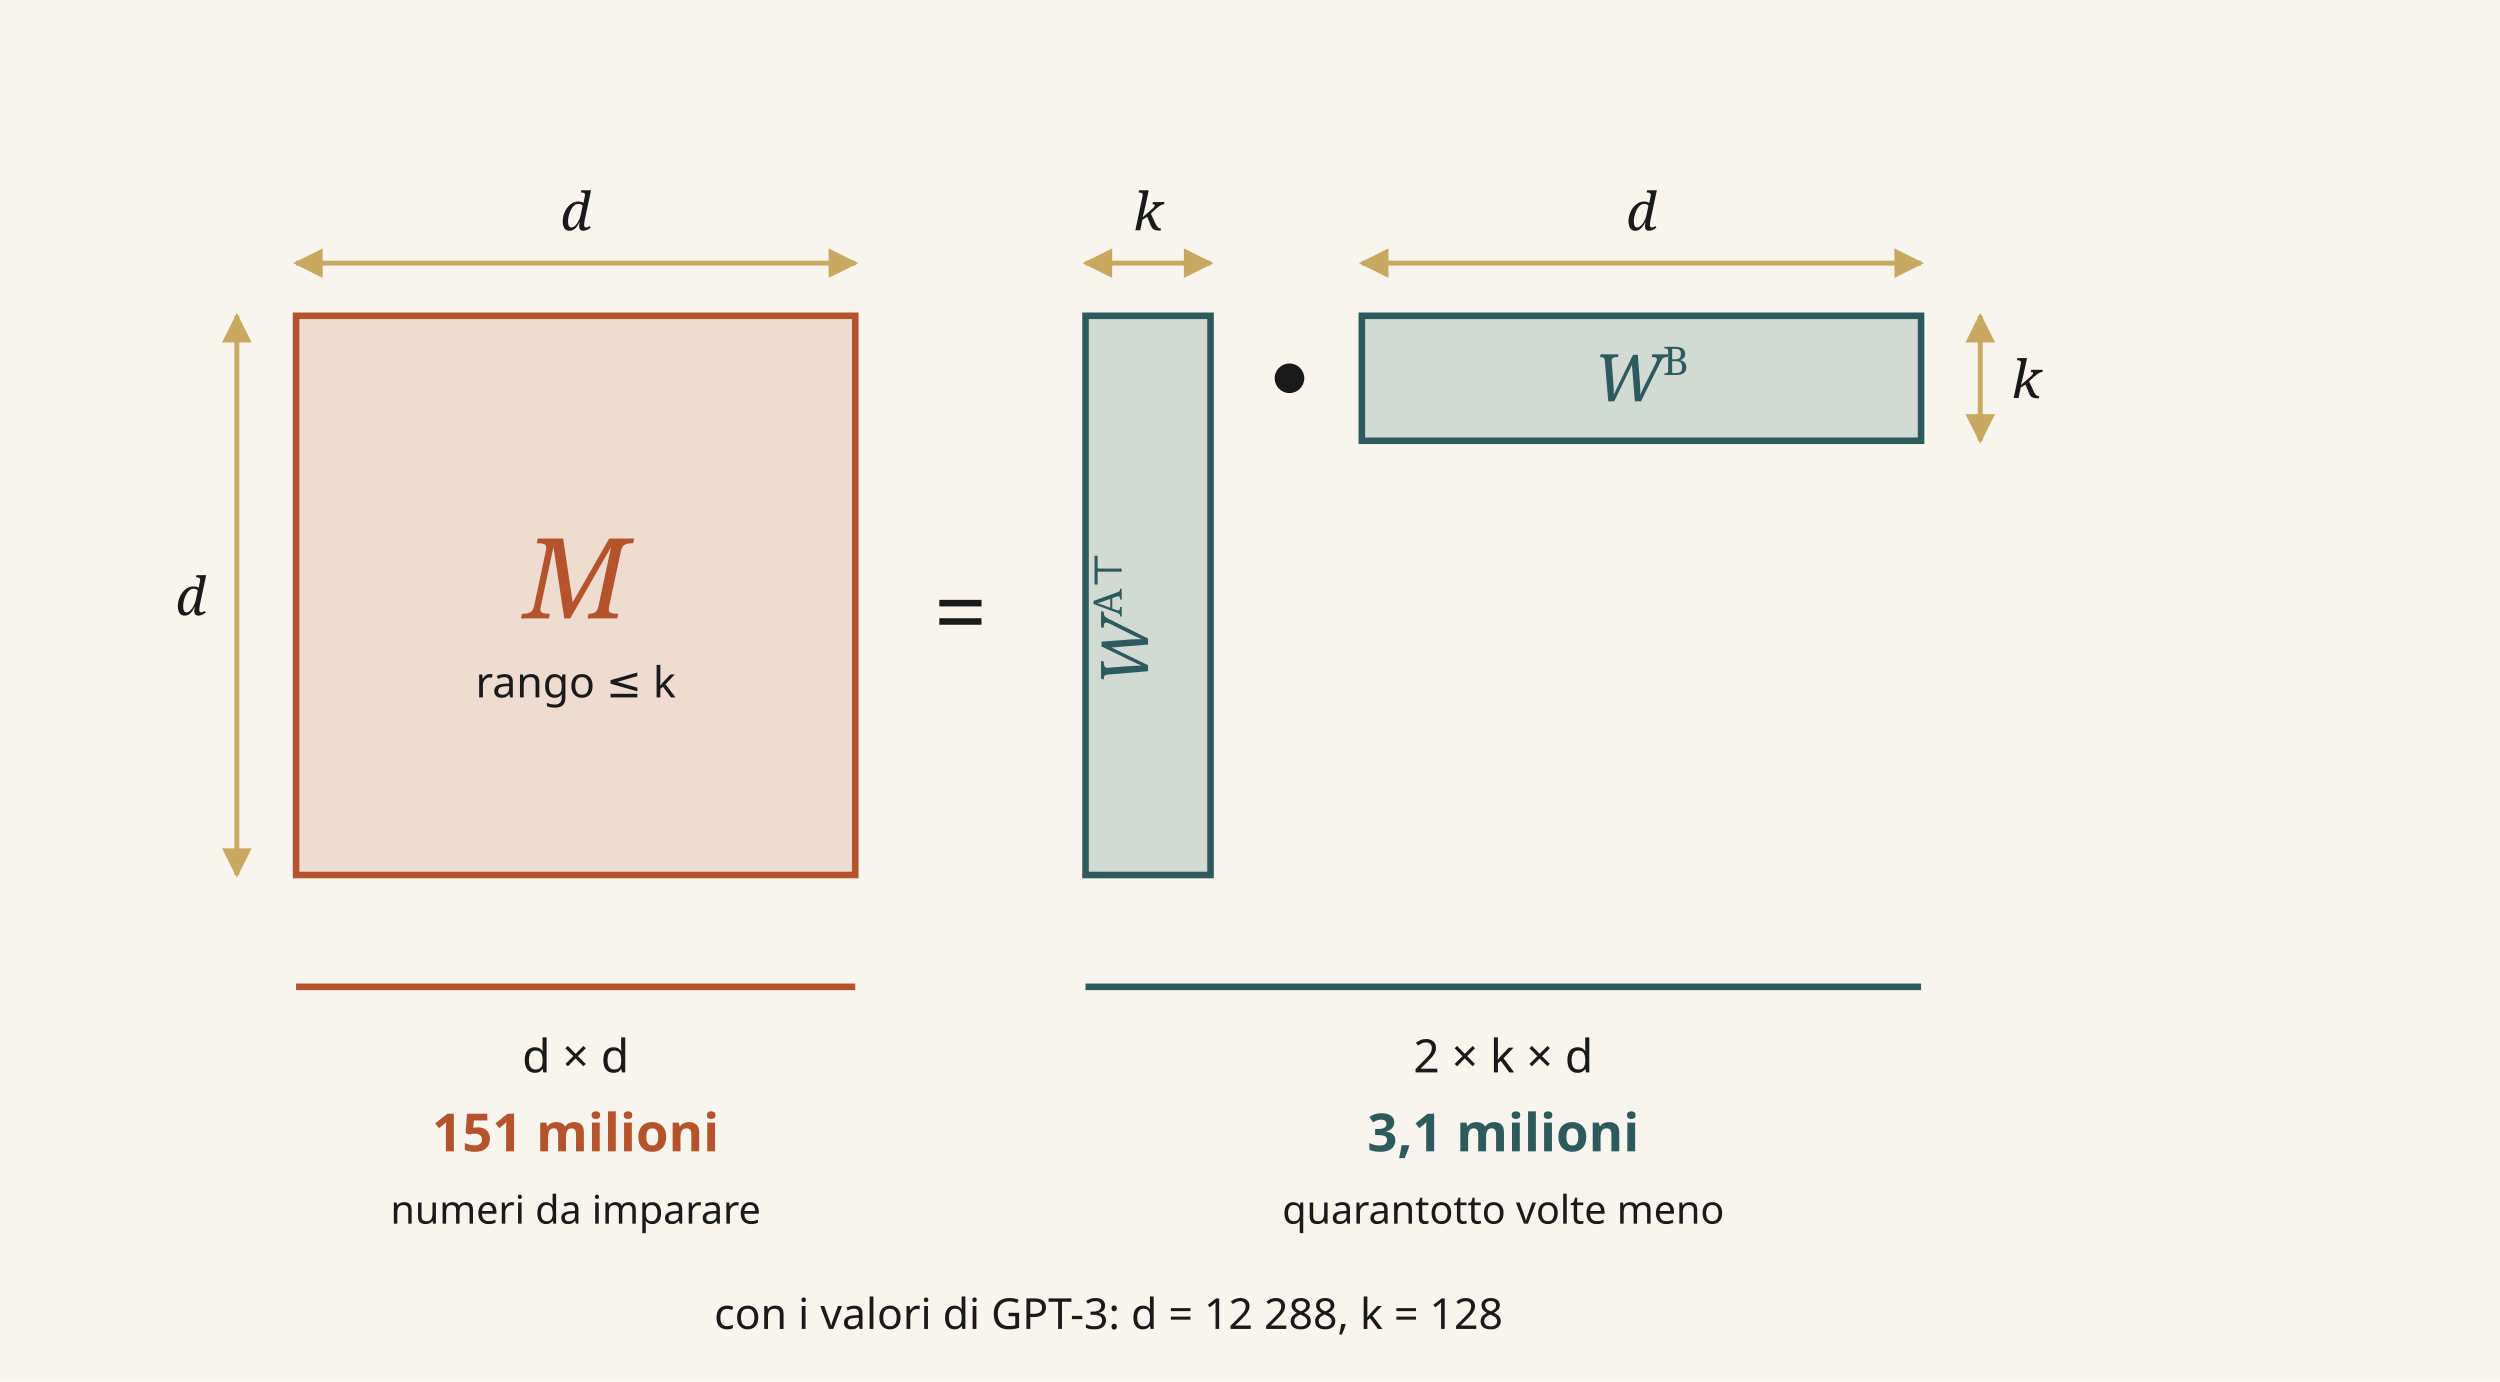
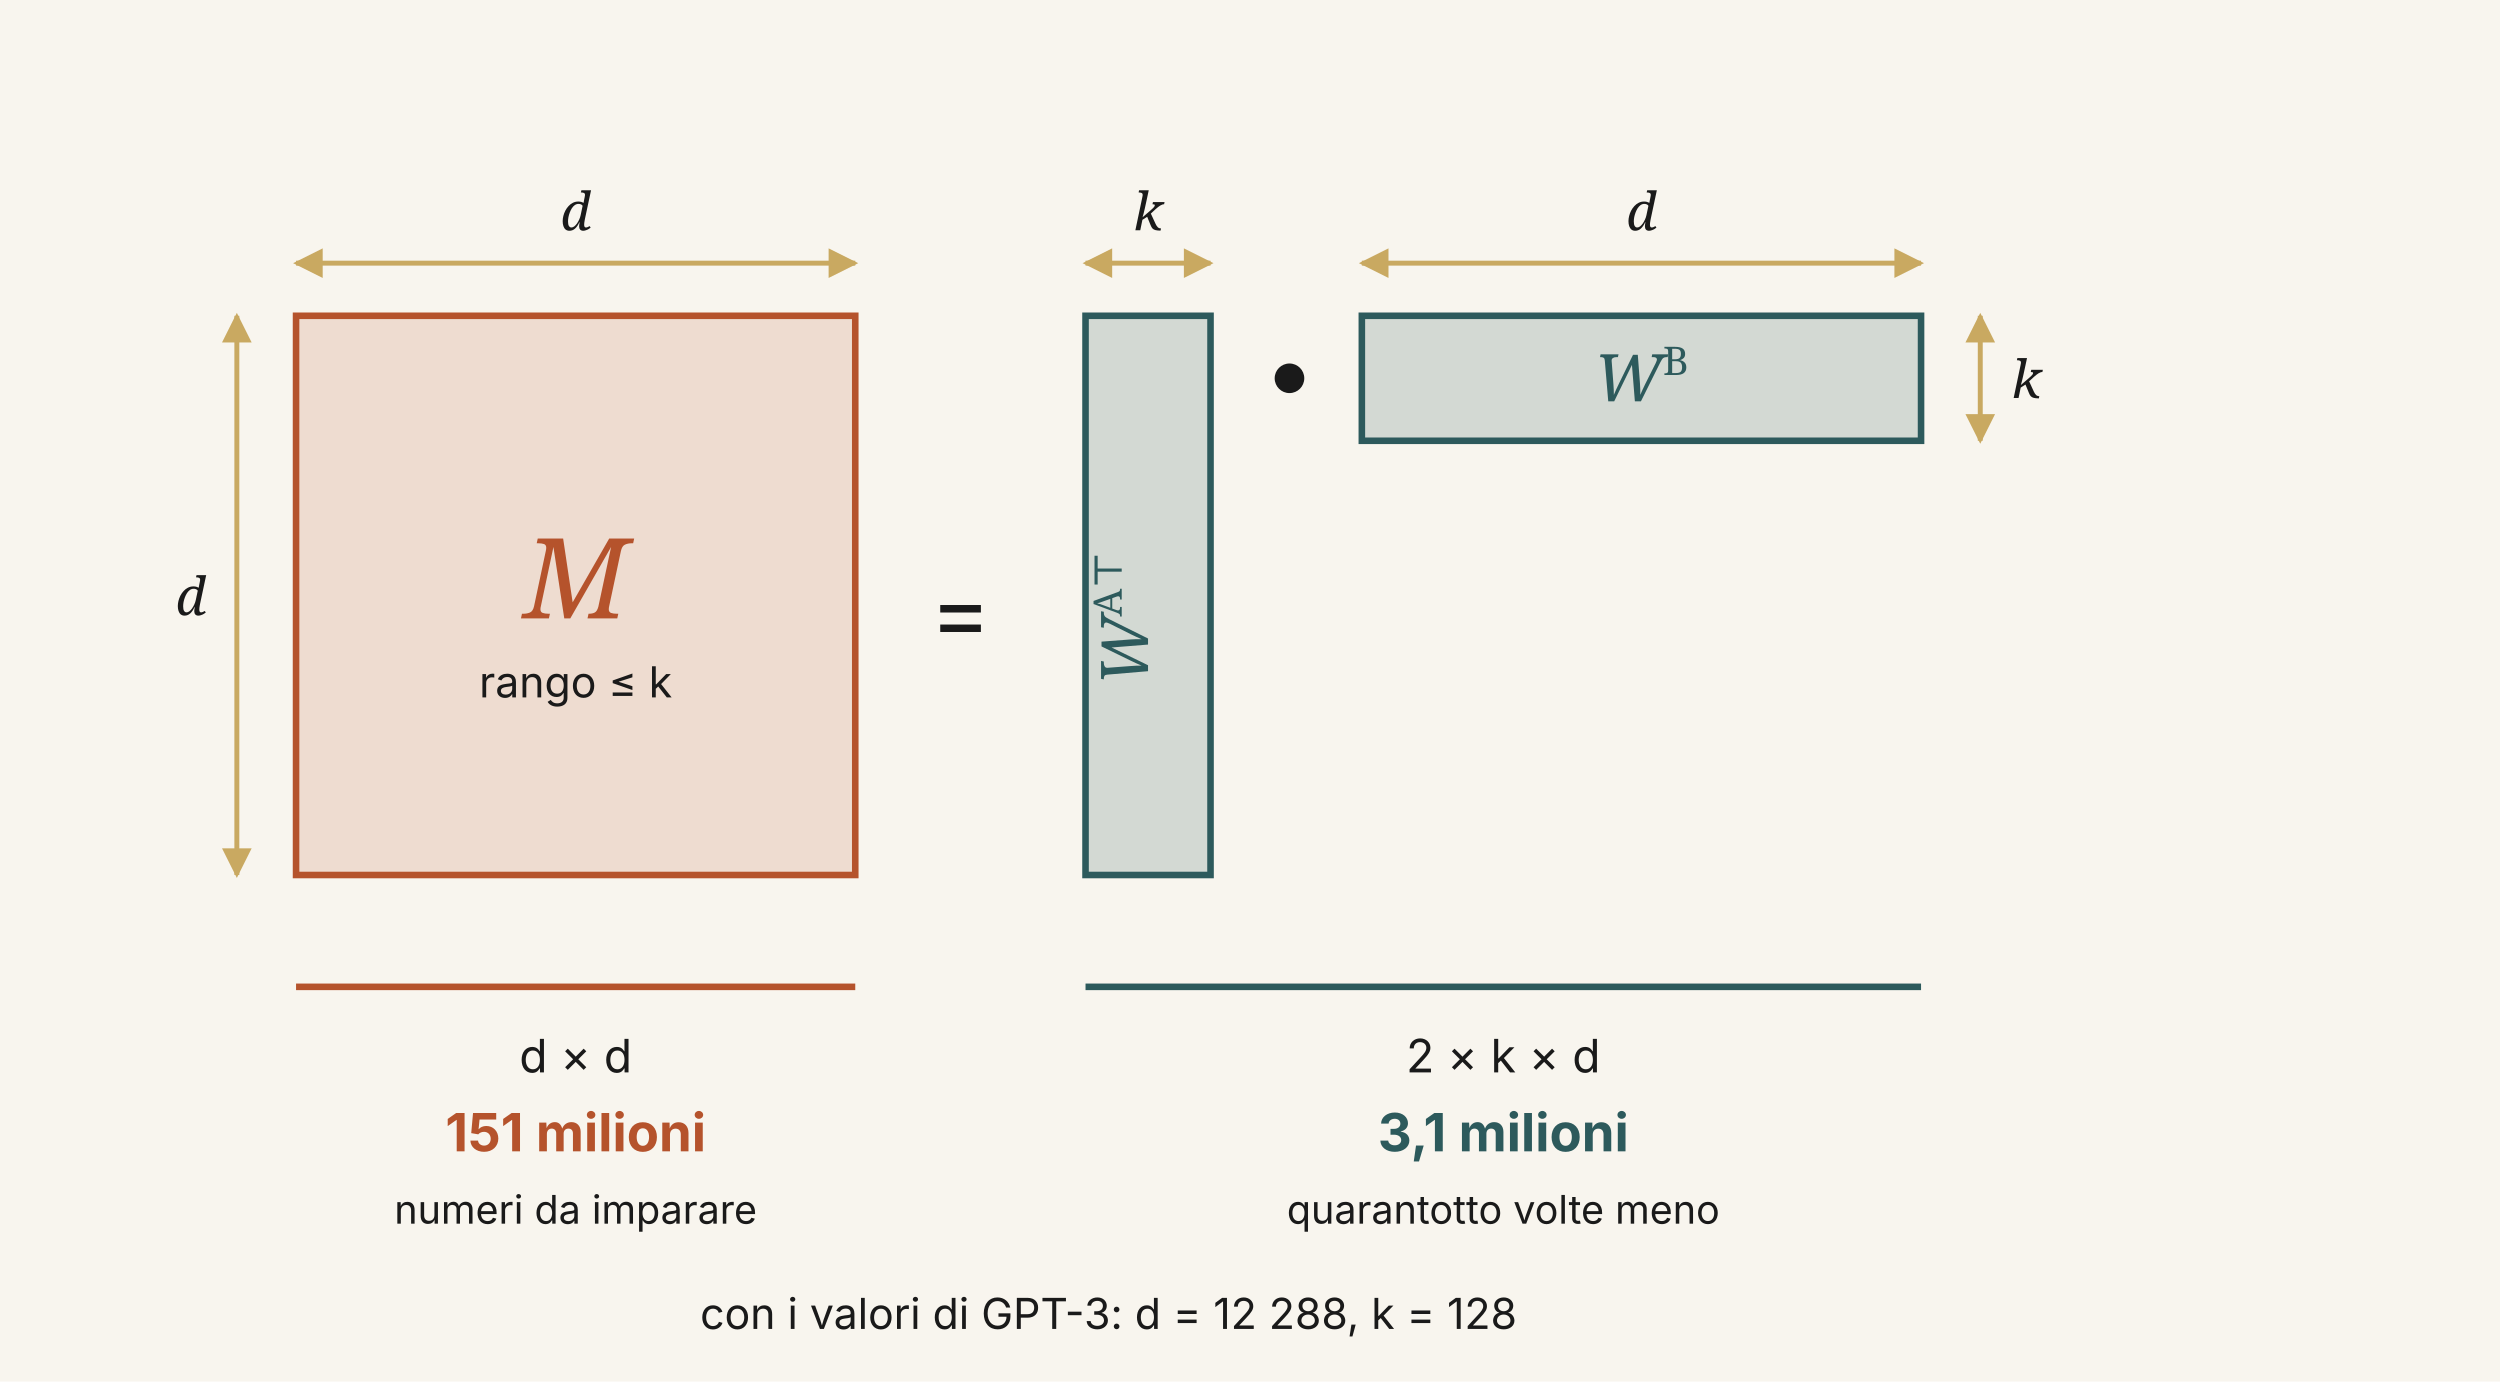
<svg xmlns="http://www.w3.org/2000/svg" viewBox="0 0 760 420" width="100%" role="img" aria-label="A sinistra un quadrato grande etichettato M, di lato d, che rappresenta la matrice di tutte le affinità possibili fra caratteristiche; a destra lo stesso quadrato è mostrato come prodotto di due rettangoli sottili, alti k e larghi d, le trasposte delle due matrici di proiezione. Sotto, il conteggio dei numeri da imparare: circa 151 milioni per il quadrato pieno, circa 3,1 milioni per i due rettangoli.">
  <rect x="0" y="0" width="760" height="420" fill="#F8F5EE" />
  <defs>
    <marker id="bfArr" viewBox="0 0 10 10" refX="9" refY="5" markerWidth="6" markerHeight="6" orient="auto-start-reverse">
      <path d="M0,0 L10,5 L0,10 z" fill="#C9A961" />
    </marker>
  </defs>
  <rect x="90" y="96" width="170" height="170" fill="#B5532C" fill-opacity="0.16" stroke="#B5532C" stroke-width="2" />
-   <text x="175" y="188" font-family="serif" font-size="34" font-style="italic" fill="#B5532C" text-anchor="middle">M</text>
-   <text x="175" y="212" font-family="sans-serif" font-size="13" fill="#1A1A1A" text-anchor="middle">rango ≤ k</text>
+   <text x="175" y="188" font-family="Fraunces, Georgia, serif" font-size="34" font-style="italic" fill="#B5532C" text-anchor="middle">M</text>
+   <text x="175" y="212" font-family="Inter, system-ui, sans-serif" font-size="13" fill="#1A1A1A" text-anchor="middle">rango ≤ k</text>
  <line x1="90" y1="80" x2="260" y2="80" stroke="#C9A961" stroke-width="1.5" marker-start="url(#bfArr)" marker-end="url(#bfArr)" />
-   <text x="175" y="70" font-family="serif" font-size="16" font-style="italic" fill="#1A1A1A" text-anchor="middle">d</text>
+   <text x="175" y="70" font-family="Fraunces, Georgia, serif" font-size="16" font-style="italic" fill="#1A1A1A" text-anchor="middle">d</text>
  <line x1="72" y1="96" x2="72" y2="266" stroke="#C9A961" stroke-width="1.5" marker-start="url(#bfArr)" marker-end="url(#bfArr)" />
-   <text x="58" y="187" font-family="serif" font-size="16" font-style="italic" fill="#1A1A1A" text-anchor="middle">d</text>
-   <text x="292" y="196" font-family="sans-serif" font-size="28" fill="#1A1A1A" text-anchor="middle">=</text>
+   <text x="58" y="187" font-family="Fraunces, Georgia, serif" font-size="16" font-style="italic" fill="#1A1A1A" text-anchor="middle">d</text>
+   <text x="292" y="196" font-family="Inter, system-ui, sans-serif" font-size="28" fill="#1A1A1A" text-anchor="middle">=</text>
  <rect x="330" y="96" width="38" height="170" fill="#2D5A5C" fill-opacity="0.18" stroke="#2D5A5C" stroke-width="2" />
-   <text x="349" y="188" font-family="serif" font-size="20" font-style="italic" fill="#2D5A5C" text-anchor="middle" transform="rotate(-90 349 188)">W<tspan dy="-8" font-size="12" font-style="normal">A⊤</tspan>
+   <text x="349" y="188" font-family="Fraunces, Georgia, serif" font-size="20" font-style="italic" fill="#2D5A5C" text-anchor="middle" transform="rotate(-90 349 188)">W<tspan dy="-8" font-size="12" font-style="normal">A⊤</tspan>
  </text>
  <line x1="330" y1="80" x2="368" y2="80" stroke="#C9A961" stroke-width="1.5" marker-start="url(#bfArr)" marker-end="url(#bfArr)" />
-   <text x="349" y="70" font-family="serif" font-size="16" font-style="italic" fill="#1A1A1A" text-anchor="middle">k</text>
+   <text x="349" y="70" font-family="Fraunces, Georgia, serif" font-size="16" font-style="italic" fill="#1A1A1A" text-anchor="middle">k</text>
  <circle cx="392" cy="115" r="4.5" fill="#1A1A1A" />
  <rect x="414" y="96" width="170" height="38" fill="#2D5A5C" fill-opacity="0.18" stroke="#2D5A5C" stroke-width="2" />
-   <text x="499" y="122" font-family="serif" font-size="20" font-style="italic" fill="#2D5A5C" text-anchor="middle">W<tspan dy="-8" font-size="12" font-style="normal">B</tspan>
+   <text x="499" y="122" font-family="Fraunces, Georgia, serif" font-size="20" font-style="italic" fill="#2D5A5C" text-anchor="middle">W<tspan dy="-8" font-size="12" font-style="normal">B</tspan>
  </text>
  <line x1="414" y1="80" x2="584" y2="80" stroke="#C9A961" stroke-width="1.5" marker-start="url(#bfArr)" marker-end="url(#bfArr)" />
-   <text x="499" y="70" font-family="serif" font-size="16" font-style="italic" fill="#1A1A1A" text-anchor="middle">d</text>
+   <text x="499" y="70" font-family="Fraunces, Georgia, serif" font-size="16" font-style="italic" fill="#1A1A1A" text-anchor="middle">d</text>
  <line x1="602" y1="96" x2="602" y2="134" stroke="#C9A961" stroke-width="1.5" marker-start="url(#bfArr)" marker-end="url(#bfArr)" />
-   <text x="616" y="121" font-family="serif" font-size="16" font-style="italic" fill="#1A1A1A" text-anchor="middle">k</text>
+   <text x="616" y="121" font-family="Fraunces, Georgia, serif" font-size="16" font-style="italic" fill="#1A1A1A" text-anchor="middle">k</text>
  <line x1="90" y1="300" x2="260" y2="300" stroke="#B5532C" stroke-width="2" />
-   <text x="175" y="326" font-family="sans-serif" font-size="14" fill="#1A1A1A" text-anchor="middle">d × d</text>
-   <text x="175" y="350" font-family="sans-serif" font-size="16" font-weight="bold" fill="#B5532C" text-anchor="middle">151 milioni</text>
-   <text x="175" y="372" font-family="sans-serif" font-size="12" fill="#1A1A1A" text-anchor="middle">numeri da imparare</text>
+   <text x="175" y="326" font-family="Inter, system-ui, sans-serif" font-size="14" fill="#1A1A1A" text-anchor="middle">d × d</text>
+   <text x="175" y="350" font-family="Inter, system-ui, sans-serif" font-size="16" font-weight="bold" fill="#B5532C" text-anchor="middle">151 milioni</text>
+   <text x="175" y="372" font-family="Inter, system-ui, sans-serif" font-size="12" fill="#1A1A1A" text-anchor="middle">numeri da imparare</text>
  <line x1="330" y1="300" x2="584" y2="300" stroke="#2D5A5C" stroke-width="2" />
-   <text x="457" y="326" font-family="sans-serif" font-size="14" fill="#1A1A1A" text-anchor="middle">2 × k × d</text>
-   <text x="457" y="350" font-family="sans-serif" font-size="16" font-weight="bold" fill="#2D5A5C" text-anchor="middle">3,1 milioni</text>
-   <text x="457" y="372" font-family="sans-serif" font-size="12" fill="#1A1A1A" text-anchor="middle">quarantotto volte meno</text>
-   <text x="337" y="404" font-family="sans-serif" font-size="13" fill="#1A1A1A" text-anchor="middle">con i valori di GPT-3: d = 12 288, k = 128</text>
+   <text x="457" y="326" font-family="Inter, system-ui, sans-serif" font-size="14" fill="#1A1A1A" text-anchor="middle">2 × k × d</text>
+   <text x="457" y="350" font-family="Inter, system-ui, sans-serif" font-size="16" font-weight="bold" fill="#2D5A5C" text-anchor="middle">3,1 milioni</text>
+   <text x="457" y="372" font-family="Inter, system-ui, sans-serif" font-size="12" fill="#1A1A1A" text-anchor="middle">quarantotto volte meno</text>
+   <text x="337" y="404" font-family="Inter, system-ui, sans-serif" font-size="13" fill="#1A1A1A" text-anchor="middle">con i valori di GPT-3: d = 12 288, k = 128</text>
</svg>
